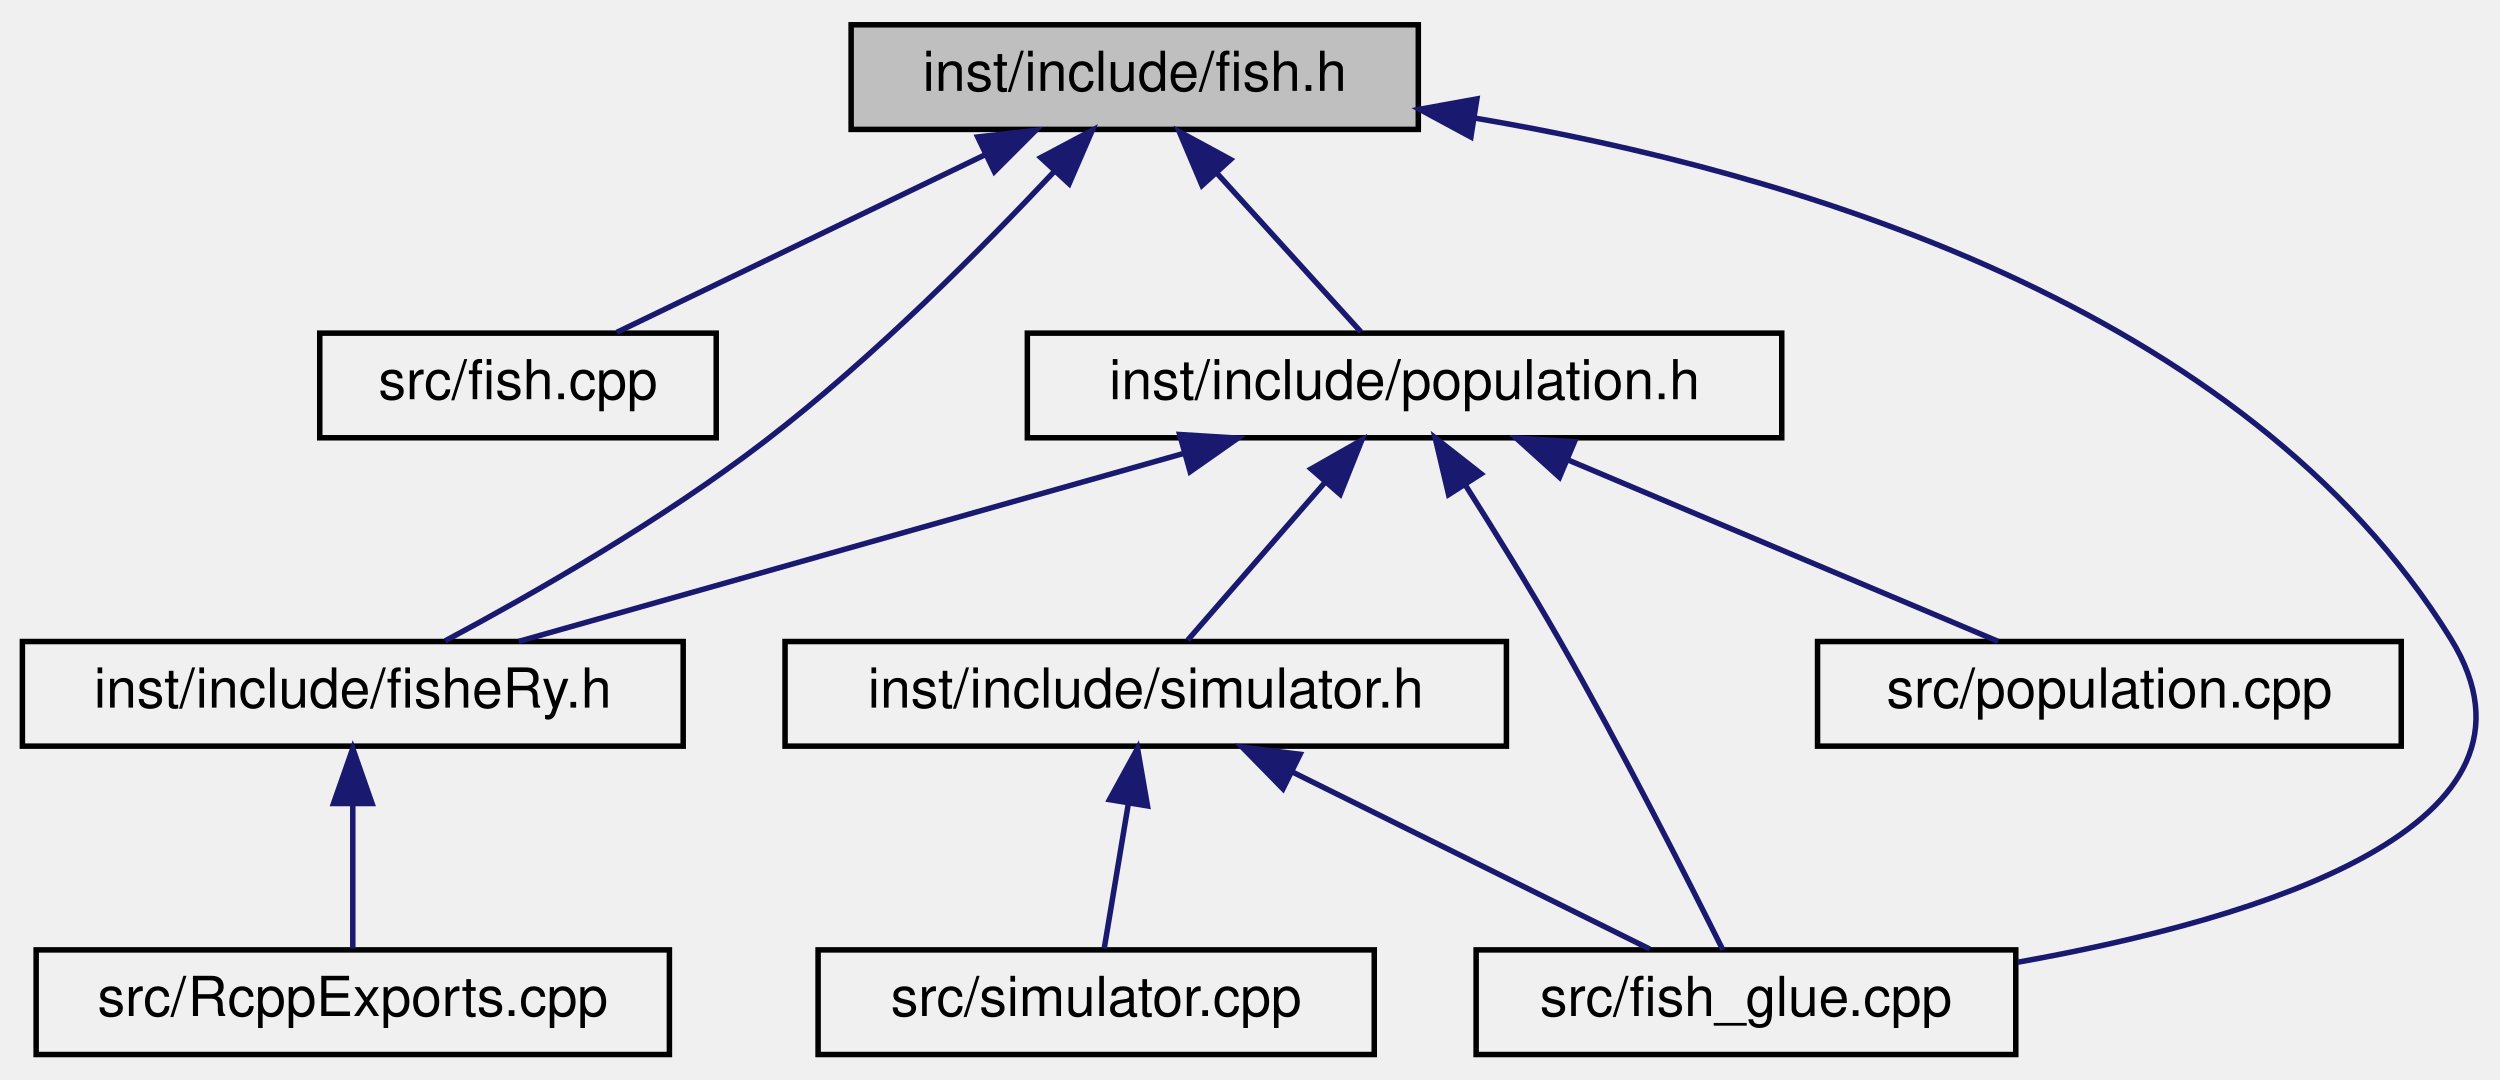
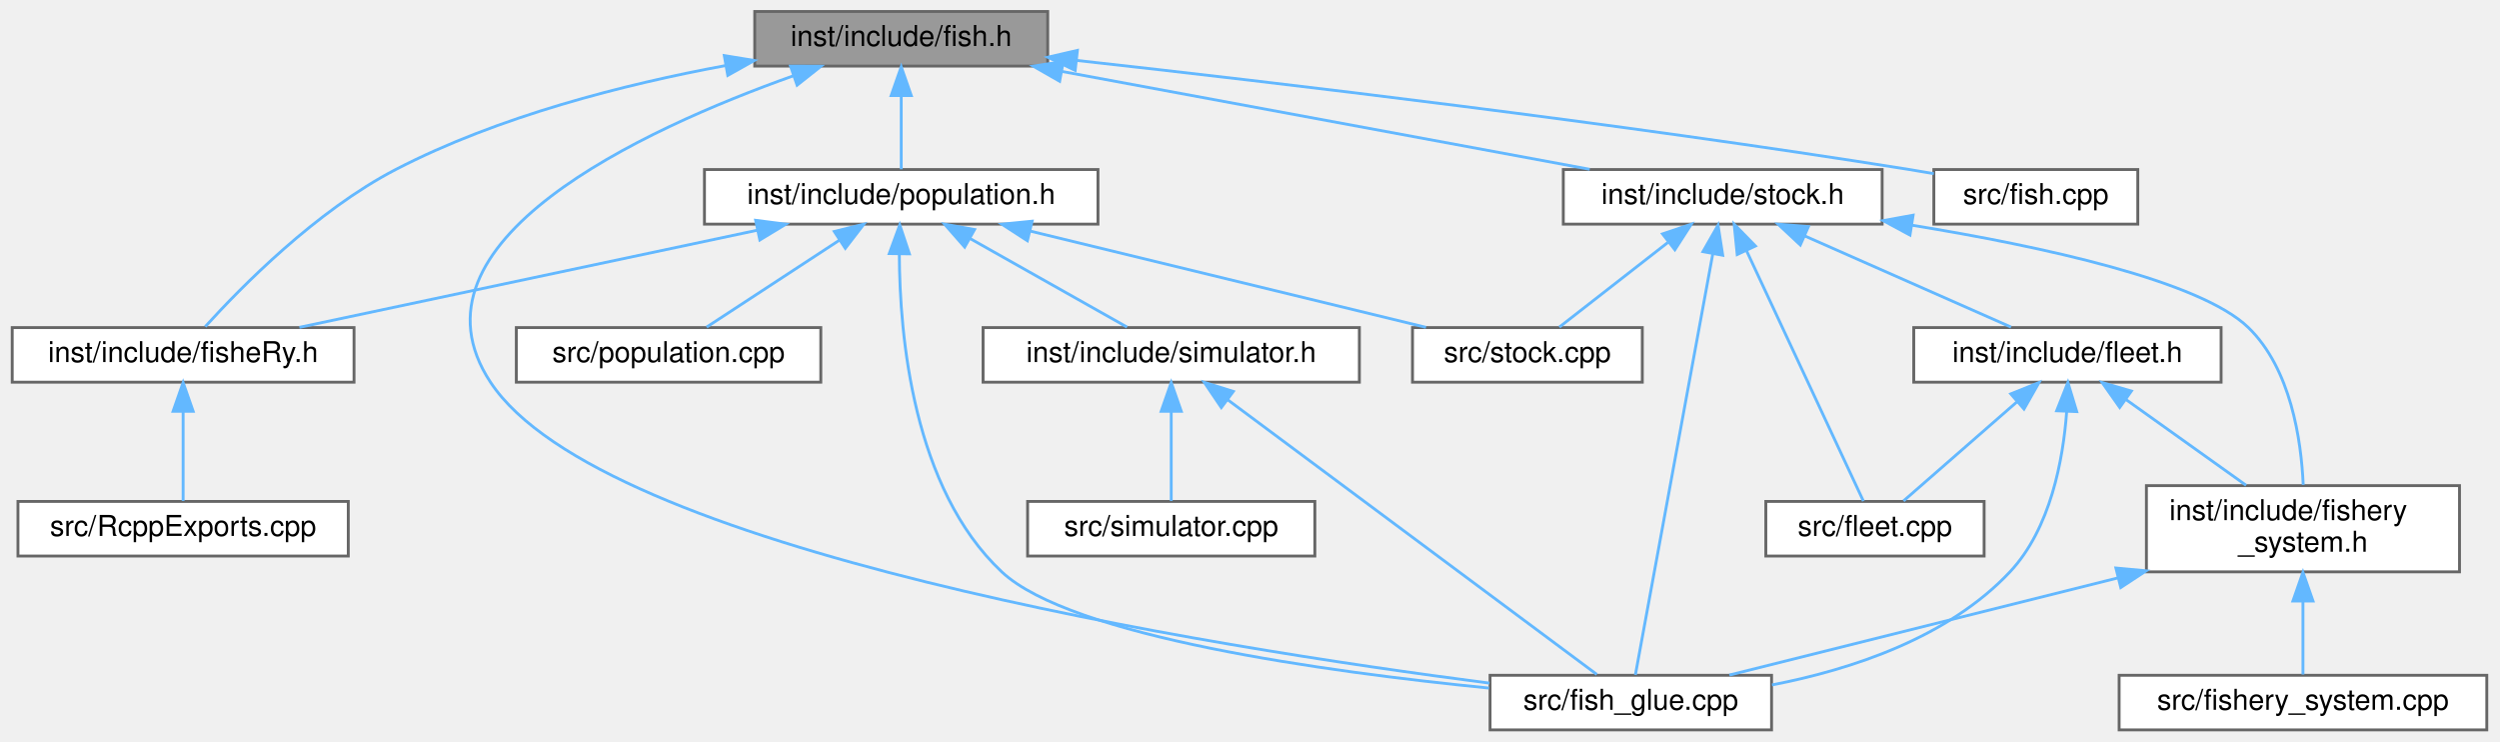
- <svg xmlns="http://www.w3.org/2000/svg" xmlns:xlink="http://www.w3.org/1999/xlink" width="454pt" height="196pt" viewBox="0.00 0.00 453.87 196.00">
-   <g id="graph0" class="graph" transform="scale(1 1) rotate(0) translate(4 192)">
-     <g id="node1" class="node">
-       <g id="a_node1">
-         <a xlink:title=" ">
-           <polygon fill="#bfbfbf" stroke="black" points="150.5,-168.5 150.5,-187.5 253.5,-187.5 253.5,-168.5 150.5,-168.5" />
-           <text text-anchor="middle" x="202" y="-175.5" font-family="Helvetica,sans-Serif" font-size="10.00">inst/include/fish.h</text>
-         </a>
-       </g>
-     </g>
-     <g id="node2" class="node">
-       <g id="a_node2">
+ <svg xmlns="http://www.w3.org/2000/svg" xmlns:xlink="http://www.w3.org/1999/xlink" width="870pt" height="258pt" viewBox="0.00 0.00 869.50 258.00">
+   <g id="graph0" class="graph" transform="scale(1 1) rotate(0) translate(4 254)">
+     <g id="Node000001" class="node">
+       <g id="a_Node000001">
+         <a xlink:title=" ">
+           <polygon fill="#999999" stroke="#666666" points="360.5,-250 258.5,-250 258.5,-231 360.5,-231 360.5,-250" />
+           <text text-anchor="middle" x="309.5" y="-238" font-family="Helvetica,sans-Serif" font-size="10.00">inst/include/fish.h</text>
+         </a>
+       </g>
+     </g>
+     <g id="Node000002" class="node">
+       <g id="a_Node000002">
+         <a xlink:href="fisheRy_8h.html" target="_top" xlink:title=" ">
+           <polygon fill="white" stroke="#666666" points="119,-140 0,-140 0,-121 119,-121 119,-140" />
+           <text text-anchor="middle" x="59.5" y="-128" font-family="Helvetica,sans-Serif" font-size="10.00">inst/include/fisheRy.h</text>
+         </a>
+       </g>
+     </g>
+     <g id="edge1_Node000001_Node000002" class="edge">
+       <g id="a_edge1_Node000001_Node000002">
+         <a xlink:title=" ">
+           <path fill="none" stroke="#63b8ff" d="M248.26,-231.16C213.23,-224.68 169.28,-213.55 133.5,-195 105.85,-180.66 79.72,-154.13 67.21,-140.34" />
+           <polygon fill="#63b8ff" stroke="#63b8ff" points="247.9,-234.65 258.35,-232.95 249.12,-227.76 247.9,-234.65" />
+         </a>
+       </g>
+     </g>
+     <g id="Node000004" class="node">
+       <g id="a_Node000004">
+         <a xlink:href="population_8h.html" target="_top" xlink:title=" ">
+           <polygon fill="white" stroke="#666666" points="378,-195 241,-195 241,-176 378,-176 378,-195" />
+           <text text-anchor="middle" x="309.5" y="-183" font-family="Helvetica,sans-Serif" font-size="10.00">inst/include/population.h</text>
+         </a>
+       </g>
+     </g>
+     <g id="edge3_Node000001_Node000004" class="edge">
+       <g id="a_edge3_Node000001_Node000004">
+         <a xlink:title=" ">
+           <path fill="none" stroke="#63b8ff" d="M309.5,-220.66C309.5,-211.93 309.5,-201.99 309.5,-195.09" />
+           <polygon fill="#63b8ff" stroke="#63b8ff" points="306,-220.75 309.5,-230.75 313,-220.75 306,-220.75" />
+         </a>
+       </g>
+     </g>
+     <g id="Node000006" class="node">
+       <g id="a_Node000006">
+         <a xlink:href="fish__glue_8cpp.html" target="_top" xlink:title=" ">
+           <polygon fill="white" stroke="#666666" points="612.5,-19 514.5,-19 514.5,0 612.5,0 612.5,-19" />
+           <text text-anchor="middle" x="563.5" y="-7" font-family="Helvetica,sans-Serif" font-size="10.00">src/fish_glue.cpp</text>
+         </a>
+       </g>
+     </g>
+     <g id="edge23_Node000001_Node000006" class="edge">
+       <g id="a_edge23_Node000001_Node000006">
+         <a xlink:title=" ">
+           <path fill="none" stroke="#63b8ff" d="M271.87,-227.59C219.46,-208.92 134.32,-169.81 166.5,-121 205.05,-62.54 416.77,-28.88 514.29,-16.27" />
+           <polygon fill="#63b8ff" stroke="#63b8ff" points="270.96,-230.98 281.56,-230.94 273.25,-224.36 270.96,-230.98" />
+         </a>
+       </g>
+     </g>
+     <g id="Node000010" class="node">
+       <g id="a_Node000010">
+         <a xlink:href="stock_8h.html" target="_top" xlink:title=" ">
+           <polygon fill="white" stroke="#666666" points="651,-195 540,-195 540,-176 651,-176 651,-195" />
+           <text text-anchor="middle" x="595.5" y="-183" font-family="Helvetica,sans-Serif" font-size="10.00">inst/include/stock.h</text>
+         </a>
+       </g>
+     </g>
+     <g id="edge11_Node000001_Node000010" class="edge">
+       <g id="a_edge11_Node000001_Node000010">
+         <a xlink:title=" ">
+           <path fill="none" stroke="#63b8ff" d="M365.47,-229.13C419.09,-219.19 499.05,-204.37 549.19,-195.08" />
+           <polygon fill="#63b8ff" stroke="#63b8ff" points="364.65,-225.72 355.45,-230.98 365.92,-232.6 364.65,-225.72" />
+         </a>
+       </g>
+     </g>
+     <g id="Node000015" class="node">
+       <g id="a_Node000015">
        <a xlink:href="fish_8cpp.html" target="_top" xlink:title=" ">
-           <polygon fill="none" stroke="black" points="54,-112.5 54,-131.5 126,-131.5 126,-112.5 54,-112.5" />
-           <text text-anchor="middle" x="90" y="-119.5" font-family="Helvetica,sans-Serif" font-size="10.00">src/fish.cpp</text>
-         </a>
-       </g>
-     </g>
-     <g id="edge1" class="edge">
-       <path fill="none" stroke="midnightblue" d="M174.75,-163.86C153.98,-153.85 125.98,-140.35 107.95,-131.65" />
-       <polygon fill="midnightblue" stroke="midnightblue" points="173.48,-167.13 184.01,-168.32 176.52,-160.83 173.48,-167.13" />
-     </g>
-     <g id="node3" class="node">
-       <g id="a_node3">
-         <a xlink:href="fish__glue_8cpp.html" target="_top" xlink:title=" ">
-           <polygon fill="none" stroke="black" points="264,-0.5 264,-19.5 362,-19.5 362,-0.5 264,-0.5" />
-           <text text-anchor="middle" x="313" y="-7.5" font-family="Helvetica,sans-Serif" font-size="10.00">src/fish_glue.cpp</text>
-         </a>
-       </g>
-     </g>
-     <g id="edge2" class="edge">
-       <path fill="none" stroke="midnightblue" d="M263.79,-170.55C321.3,-160.83 403.58,-136.55 441,-76 461.96,-42.08 406.72,-25.17 362.34,-17.26" />
-       <polygon fill="midnightblue" stroke="midnightblue" points="263.05,-167.12 253.72,-172.15 264.14,-174.04 263.05,-167.12" />
-     </g>
-     <g id="node4" class="node">
-       <g id="a_node4">
-         <a xlink:href="fisheRy_8h.html" target="_top" xlink:title=" ">
-           <polygon fill="none" stroke="black" points="0,-56.5 0,-75.5 120,-75.5 120,-56.5 0,-56.5" />
-           <text text-anchor="middle" x="60" y="-63.5" font-family="Helvetica,sans-Serif" font-size="10.00">inst/include/fisheRy.h</text>
-         </a>
-       </g>
-     </g>
-     <g id="edge3" class="edge">
-       <path fill="none" stroke="midnightblue" d="M187.52,-161C174.53,-147.15 154.55,-127.03 135,-112 116.22,-97.56 92.48,-84.01 76.79,-75.63" />
-       <polygon fill="midnightblue" stroke="midnightblue" points="184.95,-163.38 194.3,-168.35 190.09,-158.63 184.95,-163.38" />
-     </g>
-     <g id="node6" class="node">
-       <g id="a_node6">
-         <a xlink:href="population_8h.html" target="_top" xlink:title=" ">
-           <polygon fill="none" stroke="black" points="182.5,-112.5 182.5,-131.5 319.5,-131.5 319.5,-112.5 182.5,-112.5" />
-           <text text-anchor="middle" x="251" y="-119.5" font-family="Helvetica,sans-Serif" font-size="10.00">inst/include/population.h</text>
-         </a>
-       </g>
-     </g>
-     <g id="edge5" class="edge">
-       <path fill="none" stroke="midnightblue" d="M217.03,-160.43C225.62,-150.97 236.04,-139.48 243.06,-131.75" />
-       <polygon fill="midnightblue" stroke="midnightblue" points="214.22,-158.33 210.09,-168.08 219.4,-163.03 214.22,-158.33" />
-     </g>
-     <g id="node5" class="node">
-       <g id="a_node5">
+           <polygon fill="white" stroke="#666666" points="740,-195 669,-195 669,-176 740,-176 740,-195" />
+           <text text-anchor="middle" x="704.5" y="-183" font-family="Helvetica,sans-Serif" font-size="10.00">src/fish.cpp</text>
+         </a>
+       </g>
+     </g>
+     <g id="edge22_Node000001_Node000015" class="edge">
+       <g id="a_edge22_Node000001_Node000015">
+         <a xlink:title=" ">
+           <path fill="none" stroke="#63b8ff" d="M370.5,-232.98C440.65,-225.2 559.18,-211.19 660.5,-195 663.27,-194.56 666.12,-194.07 668.99,-193.56" />
+           <polygon fill="#63b8ff" stroke="#63b8ff" points="370.06,-229.51 360.51,-234.08 370.83,-236.46 370.06,-229.51" />
+         </a>
+       </g>
+     </g>
+     <g id="Node000003" class="node">
+       <g id="a_Node000003">
        <a xlink:href="RcppExports_8cpp.html" target="_top" xlink:title=" ">
-           <polygon fill="none" stroke="black" points="2.5,-0.5 2.5,-19.5 117.5,-19.5 117.5,-0.5 2.5,-0.5" />
-           <text text-anchor="middle" x="60" y="-7.5" font-family="Helvetica,sans-Serif" font-size="10.00">src/RcppExports.cpp</text>
-         </a>
-       </g>
-     </g>
-     <g id="edge4" class="edge">
-       <path fill="none" stroke="midnightblue" d="M60,-45.8C60,-36.91 60,-26.78 60,-19.75" />
-       <polygon fill="midnightblue" stroke="midnightblue" points="56.5,-46.08 60,-56.08 63.5,-46.08 56.5,-46.08" />
-     </g>
-     <g id="edge6" class="edge">
-       <path fill="none" stroke="midnightblue" d="M261.98,-104.02C267.27,-95.67 273.63,-85.4 279,-76 290.38,-56.1 302.56,-32.05 308.8,-19.52" />
-       <polygon fill="midnightblue" stroke="midnightblue" points="259,-102.18 256.56,-112.49 264.9,-105.95 259,-102.18" />
-     </g>
-     <g id="edge8" class="edge">
-       <path fill="none" stroke="midnightblue" d="M211.03,-109.7C174.98,-99.51 122.76,-84.74 90.12,-75.52" />
-       <polygon fill="midnightblue" stroke="midnightblue" points="210.16,-113.09 220.74,-112.44 212.06,-106.35 210.16,-113.09" />
-     </g>
-     <g id="node7" class="node">
-       <g id="a_node7">
+           <polygon fill="white" stroke="#666666" points="117,-79.5 2,-79.5 2,-60.5 117,-60.5 117,-79.5" />
+           <text text-anchor="middle" x="59.5" y="-67.5" font-family="Helvetica,sans-Serif" font-size="10.00">src/RcppExports.cpp</text>
+         </a>
+       </g>
+     </g>
+     <g id="edge2_Node000002_Node000003" class="edge">
+       <g id="a_edge2_Node000002_Node000003">
+         <a xlink:title=" ">
+           <path fill="none" stroke="#63b8ff" d="M59.5,-110.66C59.5,-100.24 59.5,-87.8 59.5,-79.67" />
+           <polygon fill="#63b8ff" stroke="#63b8ff" points="56,-110.87 59.5,-120.87 63,-110.87 56,-110.87" />
+         </a>
+       </g>
+     </g>
+     <g id="edge4_Node000004_Node000002" class="edge">
+       <g id="a_edge4_Node000004_Node000002">
+         <a xlink:title=" ">
+           <path fill="none" stroke="#63b8ff" d="M259.4,-173.88C212.54,-163.94 143.44,-149.3 99.98,-140.08" />
+           <polygon fill="#63b8ff" stroke="#63b8ff" points="258.82,-177.33 269.33,-175.98 260.28,-170.49 258.82,-177.33" />
+         </a>
+       </g>
+     </g>
+     <g id="Node000005" class="node">
+       <g id="a_Node000005">
+         <a xlink:href="simulator_8h.html" target="_top" xlink:title=" ">
+           <polygon fill="white" stroke="#666666" points="469,-140 338,-140 338,-121 469,-121 469,-140" />
+           <text text-anchor="middle" x="403.5" y="-128" font-family="Helvetica,sans-Serif" font-size="10.00">inst/include/simulator.h</text>
+         </a>
+       </g>
+     </g>
+     <g id="edge5_Node000004_Node000005" class="edge">
+       <g id="a_edge5_Node000004_Node000005">
+         <a xlink:title=" ">
+           <path fill="none" stroke="#63b8ff" d="M333.5,-170.97C350.69,-161.28 373.31,-148.52 388.12,-140.17" />
+           <polygon fill="#63b8ff" stroke="#63b8ff" points="331.59,-168.02 324.6,-175.98 335.03,-174.12 331.59,-168.02" />
+         </a>
+       </g>
+     </g>
+     <g id="edge8_Node000004_Node000006" class="edge">
+       <g id="a_edge8_Node000004_Node000006">
+         <a xlink:title=" ">
+           <path fill="none" stroke="#63b8ff" d="M308.84,-165.53C308.94,-137.18 313.6,-83.99 344.5,-55 368.55,-32.43 457.23,-20.21 514.1,-14.55" />
+           <polygon fill="#63b8ff" stroke="#63b8ff" points="305.34,-165.76 308.99,-175.71 312.34,-165.66 305.34,-165.76" />
+         </a>
+       </g>
+     </g>
+     <g id="Node000008" class="node">
+       <g id="a_Node000008">
        <a xlink:href="population_8cpp.html" target="_top" xlink:title=" ">
-           <polygon fill="none" stroke="black" points="326,-56.5 326,-75.5 432,-75.5 432,-56.5 326,-56.5" />
-           <text text-anchor="middle" x="379" y="-63.5" font-family="Helvetica,sans-Serif" font-size="10.00">src/population.cpp</text>
-         </a>
-       </g>
-     </g>
-     <g id="edge7" class="edge">
-       <path fill="none" stroke="midnightblue" d="M280.62,-108.5C304.62,-98.38 337.78,-84.39 358.81,-75.52" />
-       <polygon fill="midnightblue" stroke="midnightblue" points="279.14,-105.33 271.28,-112.44 281.86,-111.78 279.14,-105.33" />
-     </g>
-     <g id="node8" class="node">
-       <g id="a_node8">
-         <a xlink:href="simulator_8h.html" target="_top" xlink:title=" ">
-           <polygon fill="none" stroke="black" points="138.5,-56.5 138.5,-75.5 269.5,-75.5 269.5,-56.5 138.5,-56.5" />
-           <text text-anchor="middle" x="204" y="-63.5" font-family="Helvetica,sans-Serif" font-size="10.00">inst/include/simulator.h</text>
-         </a>
-       </g>
-     </g>
-     <g id="edge9" class="edge">
-       <path fill="none" stroke="midnightblue" d="M236.58,-104.43C228.34,-94.97 218.35,-83.48 211.62,-75.75" />
-       <polygon fill="midnightblue" stroke="midnightblue" points="234.03,-106.84 243.24,-112.08 239.31,-102.24 234.03,-106.84" />
-     </g>
-     <g id="edge10" class="edge">
-       <path fill="none" stroke="midnightblue" d="M230.52,-51.86C250.73,-41.85 277.99,-28.35 295.53,-19.65" />
-       <polygon fill="midnightblue" stroke="midnightblue" points="228.92,-48.75 221.51,-56.32 232.03,-55.02 228.92,-48.75" />
-     </g>
-     <g id="node9" class="node">
-       <g id="a_node9">
+           <polygon fill="white" stroke="#666666" points="281.5,-140 175.5,-140 175.5,-121 281.5,-121 281.5,-140" />
+           <text text-anchor="middle" x="228.5" y="-128" font-family="Helvetica,sans-Serif" font-size="10.00">src/population.cpp</text>
+         </a>
+       </g>
+     </g>
+     <g id="edge9_Node000004_Node000008" class="edge">
+       <g id="a_edge9_Node000004_Node000008">
+         <a xlink:title=" ">
+           <path fill="none" stroke="#63b8ff" d="M287.99,-170.42C273.29,-160.81 254.28,-148.37 241.75,-140.17" />
+           <polygon fill="#63b8ff" stroke="#63b8ff" points="286.2,-173.44 296.49,-175.98 290.03,-167.58 286.2,-173.44" />
+         </a>
+       </g>
+     </g>
+     <g id="Node000009" class="node">
+       <g id="a_Node000009">
+         <a xlink:href="stock_8cpp.html" target="_top" xlink:title=" ">
+           <polygon fill="white" stroke="#666666" points="567.5,-140 487.5,-140 487.5,-121 567.5,-121 567.5,-140" />
+           <text text-anchor="middle" x="527.5" y="-128" font-family="Helvetica,sans-Serif" font-size="10.00">src/stock.cpp</text>
+         </a>
+       </g>
+     </g>
+     <g id="edge10_Node000004_Node000009" class="edge">
+       <g id="a_edge10_Node000004_Node000009">
+         <a xlink:title=" ">
+           <path fill="none" stroke="#63b8ff" d="M354.48,-173.56C395.31,-163.64 454.7,-149.2 492.2,-140.08" />
+           <polygon fill="#63b8ff" stroke="#63b8ff" points="353.42,-170.22 344.53,-175.98 355.07,-177.02 353.42,-170.22" />
+         </a>
+       </g>
+     </g>
+     <g id="edge6_Node000005_Node000006" class="edge">
+       <g id="a_edge6_Node000005_Node000006">
+         <a xlink:title=" ">
+           <path fill="none" stroke="#63b8ff" d="M423.16,-114.88C456.79,-89.87 524.37,-39.6 551.67,-19.3" />
+           <polygon fill="#63b8ff" stroke="#63b8ff" points="420.94,-112.17 415.01,-120.94 425.12,-117.78 420.94,-112.17" />
+         </a>
+       </g>
+     </g>
+     <g id="Node000007" class="node">
+       <g id="a_Node000007">
        <a xlink:href="simulator_8cpp.html" target="_top" xlink:title=" ">
-           <polygon fill="none" stroke="black" points="144.5,-0.5 144.5,-19.5 245.5,-19.5 245.5,-0.5 144.5,-0.5" />
-           <text text-anchor="middle" x="195" y="-7.5" font-family="Helvetica,sans-Serif" font-size="10.00">src/simulator.cpp</text>
-         </a>
-       </g>
-     </g>
-     <g id="edge11" class="edge">
-       <path fill="none" stroke="midnightblue" d="M200.85,-46.1C199.36,-37.14 197.64,-26.86 196.46,-19.75" />
-       <polygon fill="midnightblue" stroke="midnightblue" points="197.42,-46.79 202.51,-56.08 204.32,-45.64 197.42,-46.79" />
+           <polygon fill="white" stroke="#666666" points="453.5,-79.5 353.5,-79.5 353.5,-60.5 453.5,-60.5 453.5,-79.5" />
+           <text text-anchor="middle" x="403.5" y="-67.5" font-family="Helvetica,sans-Serif" font-size="10.00">src/simulator.cpp</text>
+         </a>
+       </g>
+     </g>
+     <g id="edge7_Node000005_Node000007" class="edge">
+       <g id="a_edge7_Node000005_Node000007">
+         <a xlink:title=" ">
+           <path fill="none" stroke="#63b8ff" d="M403.5,-110.66C403.5,-100.24 403.5,-87.8 403.5,-79.67" />
+           <polygon fill="#63b8ff" stroke="#63b8ff" points="400,-110.87 403.5,-120.87 407,-110.87 400,-110.87" />
+         </a>
+       </g>
+     </g>
+     <g id="edge19_Node000010_Node000006" class="edge">
+       <g id="a_edge19_Node000010_Node000006">
+         <a xlink:title=" ">
+           <path fill="none" stroke="#63b8ff" d="M592.02,-165.56C585.13,-128.12 570.02,-45.95 565.09,-19.14" />
+           <polygon fill="#63b8ff" stroke="#63b8ff" points="588.62,-166.43 593.87,-175.63 595.5,-165.16 588.62,-166.43" />
+         </a>
+       </g>
+     </g>
+     <g id="edge21_Node000010_Node000009" class="edge">
+       <g id="a_edge21_Node000010_Node000009">
+         <a xlink:title=" ">
+           <path fill="none" stroke="#63b8ff" d="M576.38,-169.6C564.2,-160.11 548.84,-148.13 538.62,-140.17" />
+           <polygon fill="#63b8ff" stroke="#63b8ff" points="574.54,-172.6 584.57,-175.98 578.84,-167.08 574.54,-172.6" />
+         </a>
+       </g>
+     </g>
+     <g id="Node000011" class="node">
+       <g id="a_Node000011">
+         <a xlink:href="fishery__system_8h.html" target="_top" xlink:title=" ">
+           <polygon fill="white" stroke="#666666" points="852,-85 743,-85 743,-55 852,-55 852,-85" />
+           <text text-anchor="start" x="751" y="-73" font-family="Helvetica,sans-Serif" font-size="10.00">inst/include/fishery</text>
+           <text text-anchor="middle" x="797.5" y="-62" font-family="Helvetica,sans-Serif" font-size="10.00">_system.h</text>
+         </a>
+       </g>
+     </g>
+     <g id="edge12_Node000010_Node000011" class="edge">
+       <g id="a_edge12_Node000010_Node000011">
+         <a xlink:title=" ">
+           <path fill="none" stroke="#63b8ff" d="M661.46,-175.61C706.81,-168.21 761.76,-156.25 778.5,-140 793.3,-125.64 796.9,-100.89 797.59,-85.26" />
+           <polygon fill="#63b8ff" stroke="#63b8ff" points="660.69,-172.19 651.36,-177.22 661.78,-179.11 660.69,-172.19" />
+         </a>
+       </g>
+     </g>
+     <g id="Node000013" class="node">
+       <g id="a_Node000013">
+         <a xlink:href="fleet_8h.html" target="_top" xlink:title=" ">
+           <polygon fill="white" stroke="#666666" points="769,-140 662,-140 662,-121 769,-121 769,-140" />
+           <text text-anchor="middle" x="715.5" y="-128" font-family="Helvetica,sans-Serif" font-size="10.00">inst/include/fleet.h</text>
+         </a>
+       </g>
+     </g>
+     <g id="edge15_Node000010_Node000013" class="edge">
+       <g id="a_edge15_Node000010_Node000013">
+         <a xlink:title=" ">
+           <path fill="none" stroke="#63b8ff" d="M624.03,-171.9C646.2,-162.11 676.35,-148.79 695.87,-140.17" />
+           <polygon fill="#63b8ff" stroke="#63b8ff" points="622.51,-168.74 614.78,-175.98 625.34,-175.15 622.51,-168.74" />
+         </a>
+       </g>
+     </g>
+     <g id="Node000014" class="node">
+       <g id="a_Node000014">
+         <a xlink:href="fleet_8cpp.html" target="_top" xlink:title=" ">
+           <polygon fill="white" stroke="#666666" points="686.5,-79.5 610.5,-79.5 610.5,-60.5 686.5,-60.5 686.5,-79.5" />
+           <text text-anchor="middle" x="648.5" y="-67.5" font-family="Helvetica,sans-Serif" font-size="10.00">src/fleet.cpp</text>
+         </a>
+       </g>
+     </g>
+     <g id="edge20_Node000010_Node000014" class="edge">
+       <g id="a_edge20_Node000010_Node000014">
+         <a xlink:title=" ">
+           <path fill="none" stroke="#63b8ff" d="M603.83,-166.66C615.39,-141.91 635.83,-98.13 644.47,-79.63" />
+           <polygon fill="#63b8ff" stroke="#63b8ff" points="600.54,-165.43 599.48,-175.97 606.89,-168.39 600.54,-165.43" />
+         </a>
+       </g>
+     </g>
+     <g id="edge13_Node000011_Node000006" class="edge">
+       <g id="a_edge13_Node000011_Node000006">
+         <a xlink:title=" ">
+           <path fill="none" stroke="#63b8ff" d="M732.96,-52.86C689.24,-41.94 633.2,-27.93 597.81,-19.08" />
+           <polygon fill="#63b8ff" stroke="#63b8ff" points="732.38,-56.33 742.93,-55.36 734.08,-49.54 732.38,-56.33" />
+         </a>
+       </g>
+     </g>
+     <g id="Node000012" class="node">
+       <g id="a_Node000012">
+         <a xlink:href="fishery__system_8cpp.html" target="_top" xlink:title=" ">
+           <polygon fill="white" stroke="#666666" points="861.5,-19 733.5,-19 733.5,0 861.5,0 861.5,-19" />
+           <text text-anchor="middle" x="797.5" y="-7" font-family="Helvetica,sans-Serif" font-size="10.00">src/fishery_system.cpp</text>
+         </a>
+       </g>
+     </g>
+     <g id="edge14_Node000011_Node000012" class="edge">
+       <g id="a_edge14_Node000011_Node000012">
+         <a xlink:title=" ">
+           <path fill="none" stroke="#63b8ff" d="M797.5,-44.75C797.5,-35.72 797.5,-26.03 797.5,-19.27" />
+           <polygon fill="#63b8ff" stroke="#63b8ff" points="794,-44.84 797.5,-54.84 801,-44.84 794,-44.84" />
+         </a>
+       </g>
+     </g>
+     <g id="edge17_Node000013_Node000006" class="edge">
+       <g id="a_edge17_Node000013_Node000006">
+         <a xlink:title=" ">
+           <path fill="none" stroke="#63b8ff" d="M715.24,-110.73C714.01,-94.06 709.65,-70.07 695.5,-55 674.06,-32.17 640.54,-21.05 612.64,-15.64" />
+           <polygon fill="#63b8ff" stroke="#63b8ff" points="711.75,-111.05 715.67,-120.9 718.74,-110.76 711.75,-111.05" />
+         </a>
+       </g>
+     </g>
+     <g id="edge16_Node000013_Node000011" class="edge">
+       <g id="a_edge16_Node000013_Node000011">
+         <a xlink:title=" ">
+           <path fill="none" stroke="#63b8ff" d="M735.78,-115.03C748.58,-105.9 765.02,-94.17 777.72,-85.11" />
+           <polygon fill="#63b8ff" stroke="#63b8ff" points="733.71,-112.21 727.6,-120.87 737.77,-117.91 733.71,-112.21" />
+         </a>
+       </g>
+     </g>
+     <g id="edge18_Node000013_Node000014" class="edge">
+       <g id="a_edge18_Node000013_Node000014">
+         <a xlink:title=" ">
+           <path fill="none" stroke="#63b8ff" d="M698,-114.22C685.4,-103.21 668.83,-88.75 658.43,-79.67" />
+           <polygon fill="#63b8ff" stroke="#63b8ff" points="695.78,-116.93 705.61,-120.87 700.38,-111.65 695.78,-116.93" />
+         </a>
+       </g>
    </g>
  </g>
</svg>
